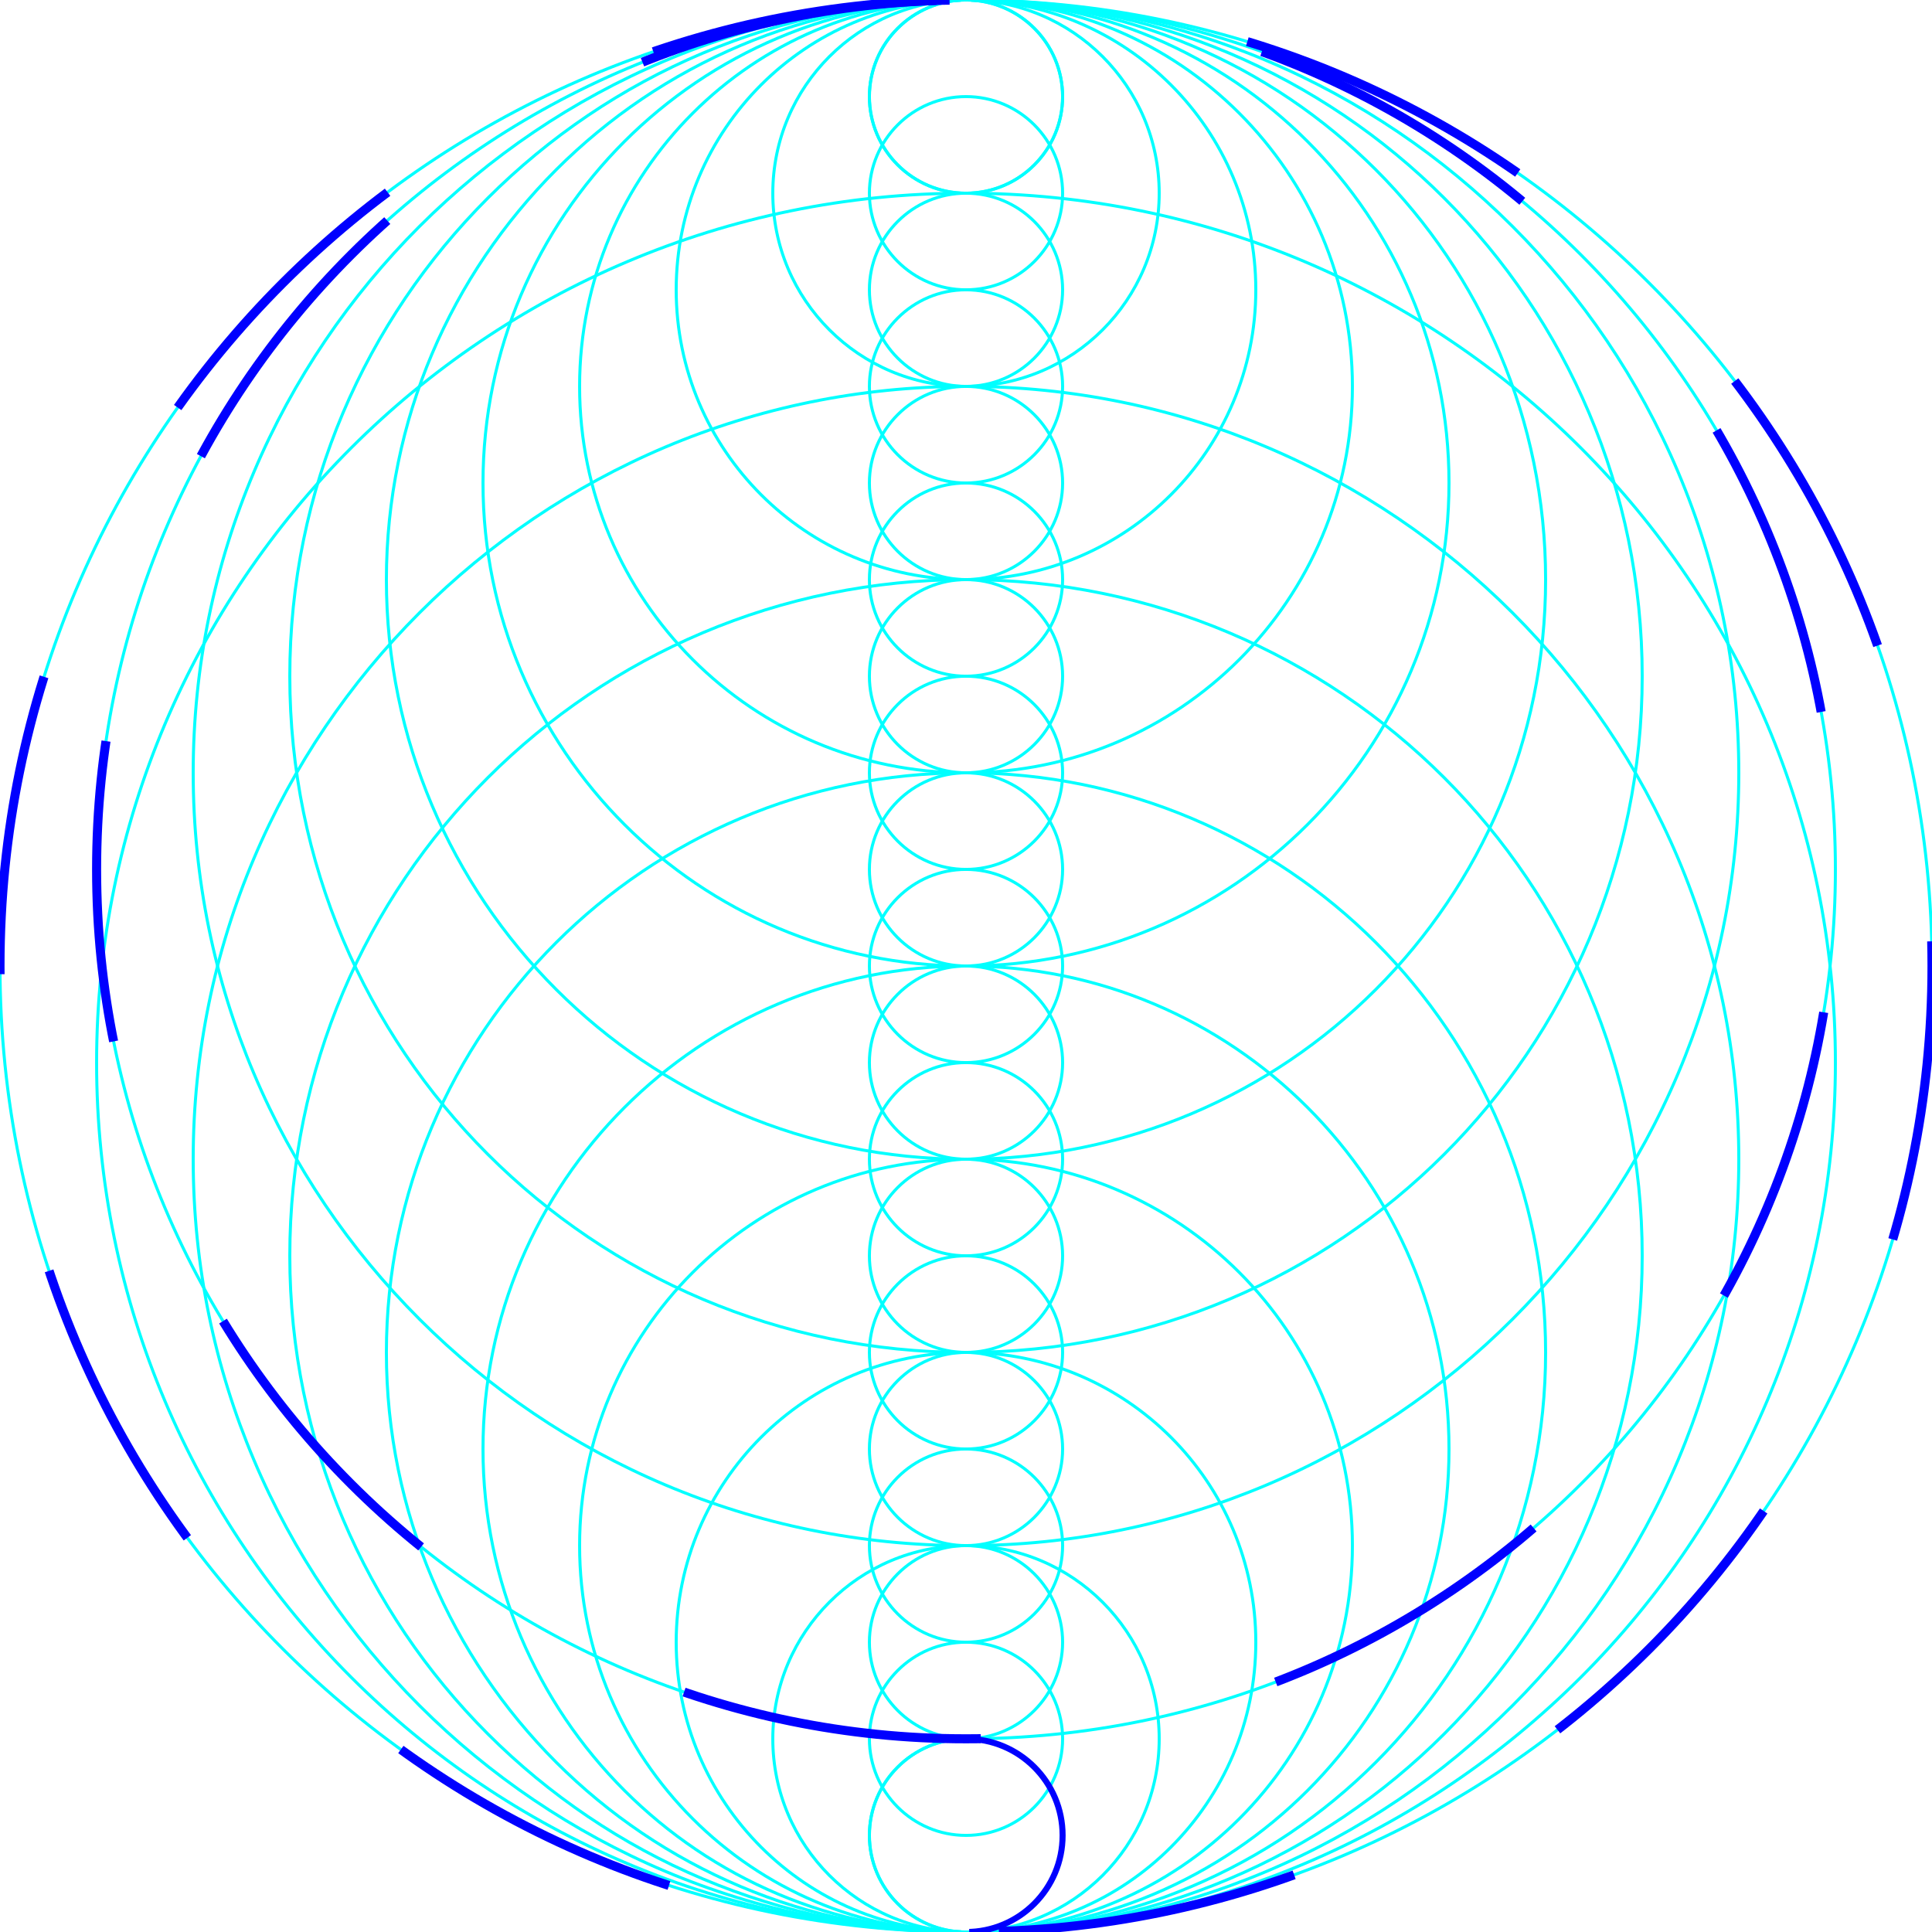
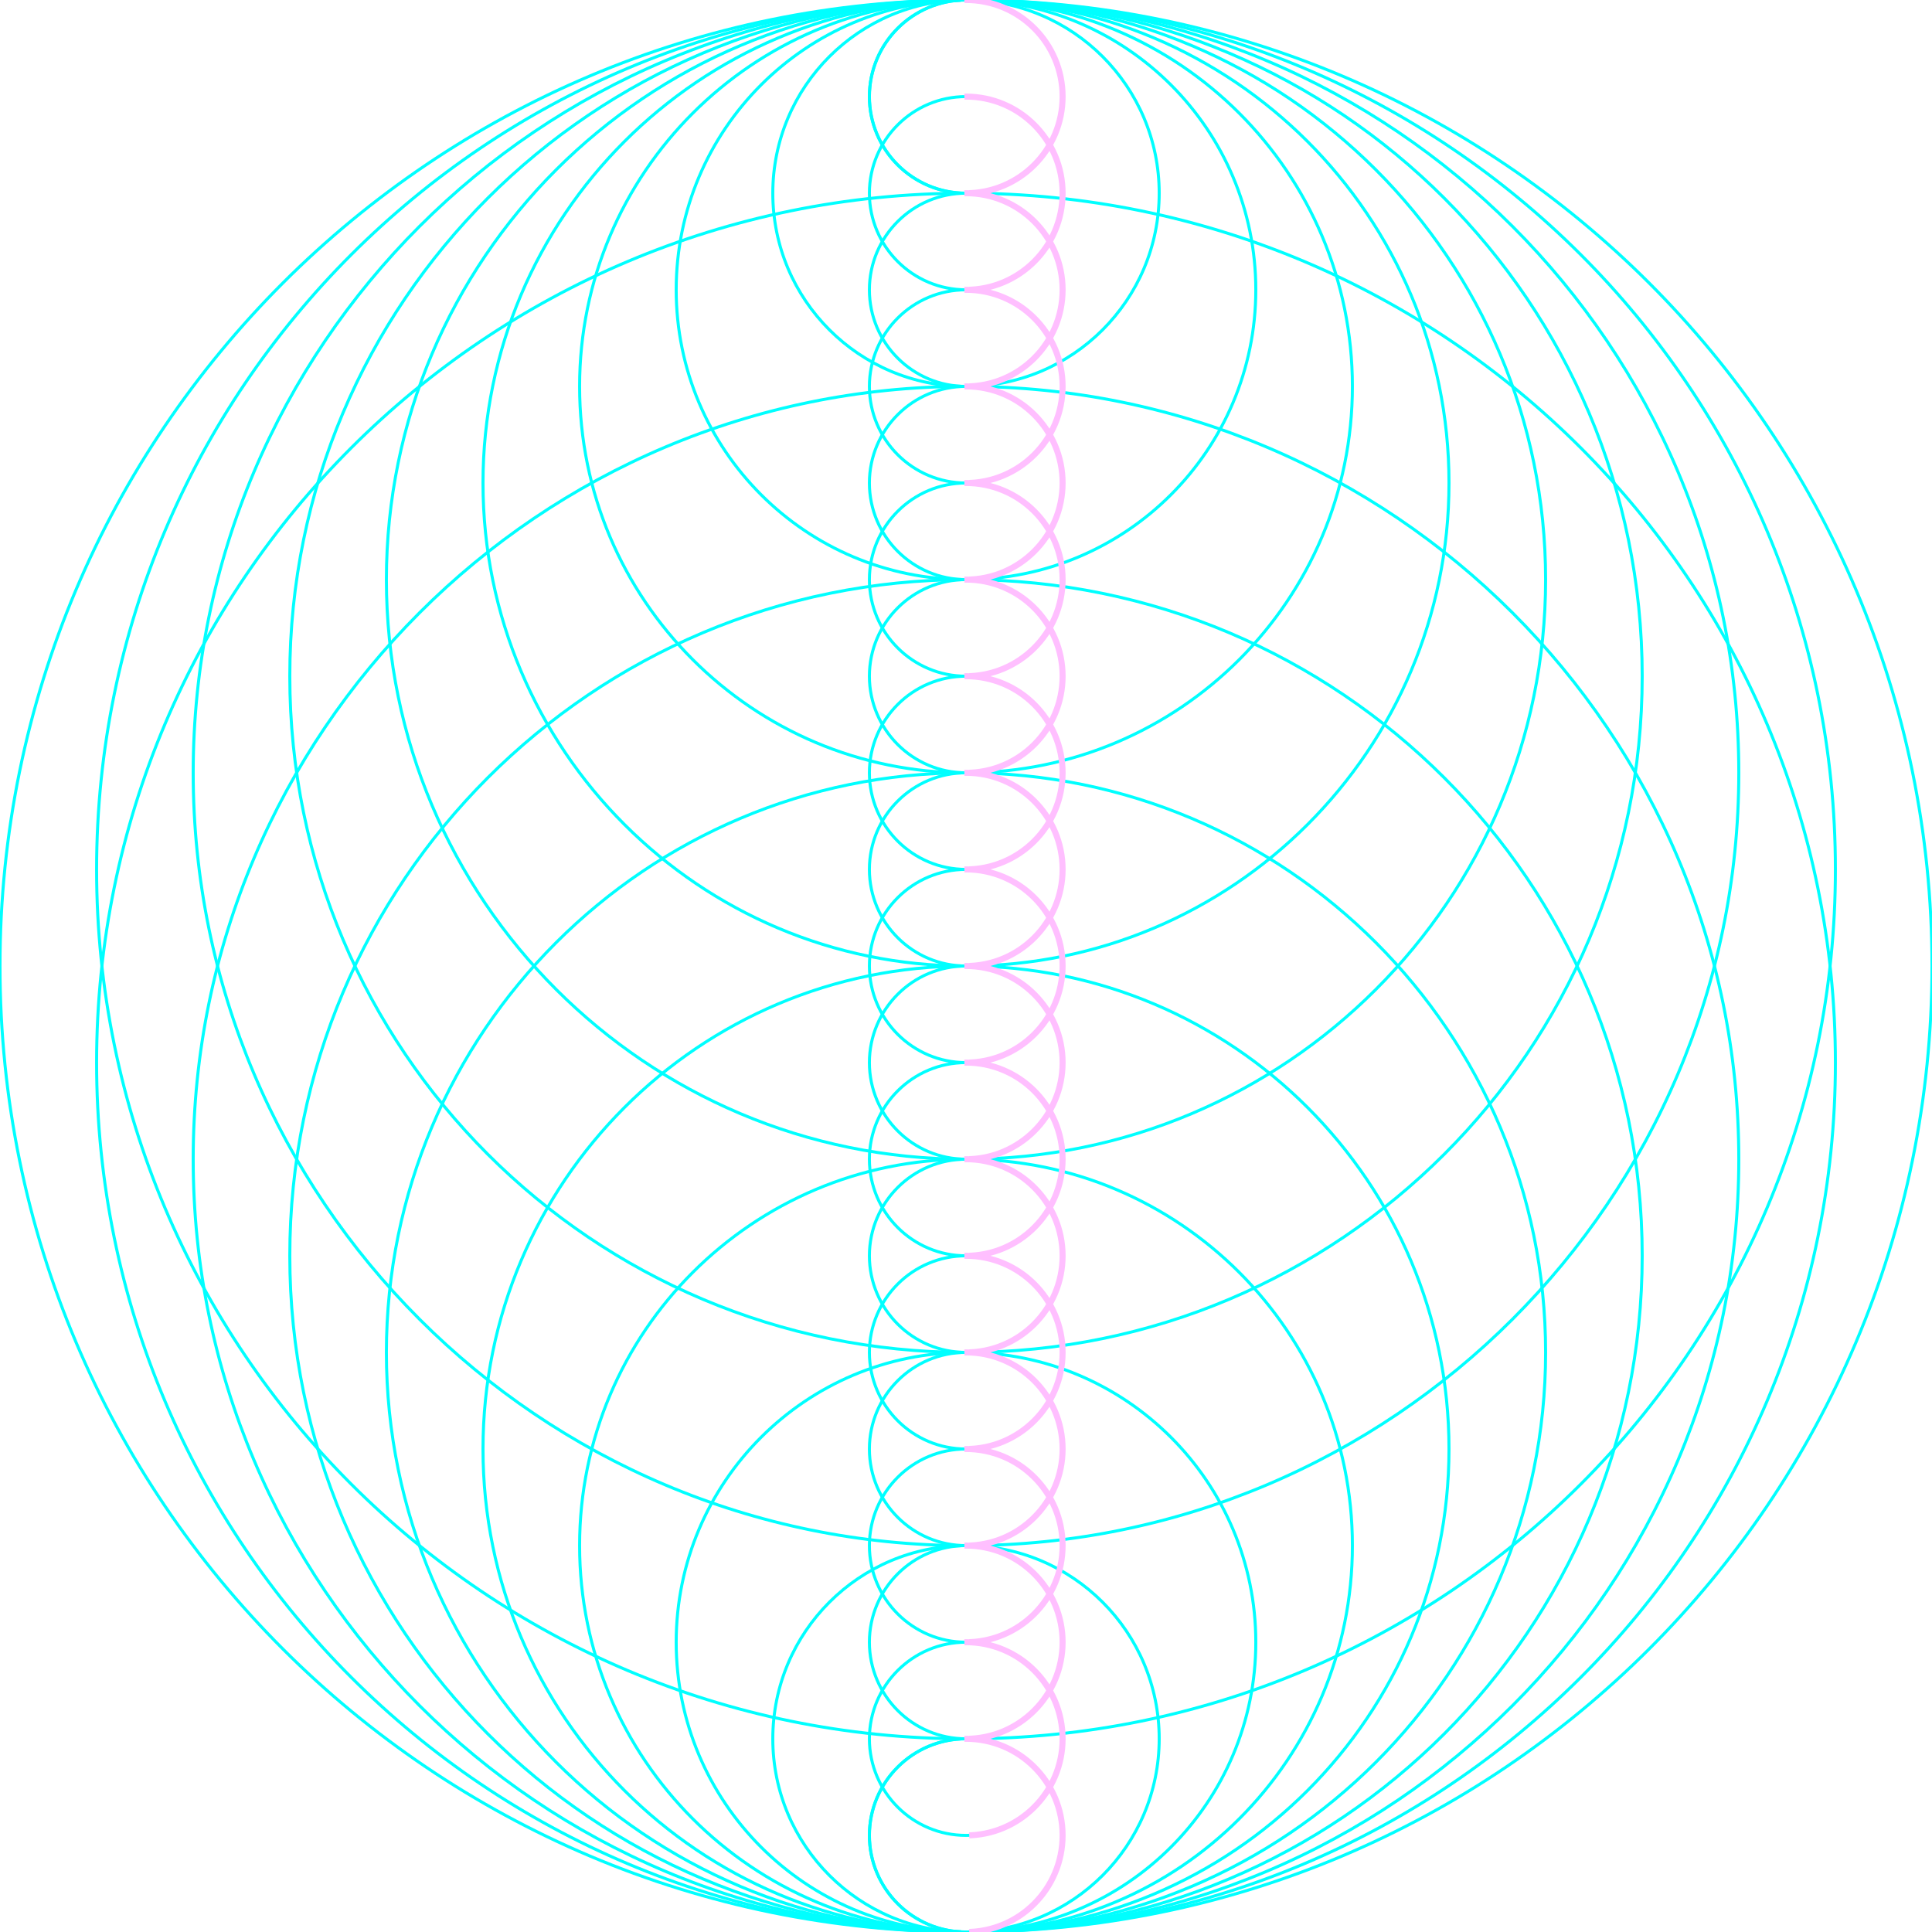
<svg xmlns="http://www.w3.org/2000/svg" height="640" width="640" viewBox="-64 -64 640 640">
  <circle cx="256" cy="544" r="32" fill="none" stroke="cyan" />
  <circle cx="256" cy="512" r="32" fill="none" stroke="cyan" />
  <circle cx="256" cy="480" r="32" fill="none" stroke="cyan" />
  <circle cx="256" cy="448" r="32" fill="none" stroke="cyan" />
  <circle cx="256" cy="416" r="32" fill="none" stroke="cyan" />
  <circle cx="256" cy="384" r="32" fill="none" stroke="cyan" />
  <circle cx="256" cy="352" r="32" fill="none" stroke="cyan" />
  <circle cx="256" cy="320" r="32" fill="none" stroke="cyan" />
  <circle cx="256" cy="288" r="32" fill="none" stroke="cyan" />
  <circle cx="256" cy="256" r="32" fill="none" stroke="cyan" />
  <circle cx="256" cy="224" r="32" fill="none" stroke="cyan" />
  <circle cx="256" cy="192" r="32" fill="none" stroke="cyan" />
  <circle cx="256" cy="160" r="32" fill="none" stroke="cyan" />
  <circle cx="256" cy="128" r="32" fill="none" stroke="cyan" />
  <circle cx="256" cy="96" r="32" fill="none" stroke="cyan" />
  <circle cx="256" cy="64" r="32" fill="none" stroke="cyan" />
  <circle cx="256" cy="32" r="32" fill="none" stroke="cyan" />
  <circle cx="256" cy="0" r="32" fill="none" stroke="cyan" />
  <circle cx="256" cy="-32" r="32" fill="none" stroke="cyan" />
  <circle cx="256" cy="544" r="32" fill="none" stroke="cyan" />
  <circle cx="256" cy="512" r="64" fill="none" stroke="cyan" />
  <circle cx="256" cy="480" r="96" fill="none" stroke="cyan" />
  <circle cx="256" cy="448" r="128" fill="none" stroke="cyan" />
  <circle cx="256" cy="416" r="160" fill="none" stroke="cyan" />
  <circle cx="256" cy="384" r="192" fill="none" stroke="cyan" />
  <circle cx="256" cy="352" r="224" fill="none" stroke="cyan" />
  <circle cx="256" cy="320" r="256" fill="none" stroke="cyan" />
  <circle cx="256" cy="288" r="288" fill="none" stroke="cyan" />
  <circle cx="256" cy="256" r="320" fill="none" stroke="cyan" />
  <circle cx="256" cy="224" r="288" fill="none" stroke="cyan" />
  <circle cx="256" cy="192" r="256" fill="none" stroke="cyan" />
  <circle cx="256" cy="160" r="224" fill="none" stroke="cyan" />
  <circle cx="256" cy="128" r="192" fill="none" stroke="cyan" />
  <circle cx="256" cy="96" r="160" fill="none" stroke="cyan" />
  <circle cx="256" cy="64" r="128" fill="none" stroke="cyan" />
  <circle cx="256" cy="32" r="96" fill="none" stroke="cyan" />
  <circle cx="256" cy="0" r="64" fill="none" stroke="cyan" />
  <circle cx="256" cy="-32" r="32" fill="none" stroke="cyan" />
-   <circle cx="256" cy="544" r="32" fill="none" stroke="blue" stroke-width="2" pathLength="100" stroke-dasharray="100" stroke-dashoffset="100" transform="rotate(90,256,544)">
-     <animate attributeName="stroke-dashoffset" to="0" begin="0.0s" dur="1.0s" repeatCount="1" fill="freeze" />
+   <circle cx="256" cy="544" r="32" fill="none" stroke="#FFBFFF" stroke-width="2" pathLength="100" stroke-dasharray="100" stroke-dashoffset="100" transform="rotate(90,256,544)">
+     <animate attributeName="stroke-dashoffset" to="0" begin="1.0s" dur="3.0s" repeatCount="1" fill="freeze" />
  </circle>
-   <circle cx="256" cy="256" r="320" fill="none" stroke="blue" stroke-width="3" pathLength="100" stroke-dasharray="100" stroke-dashoffset="100" transform="rotate(90,256,256)">
-     <animate attributeName="stroke-dashoffset" to="0" begin="1.0s" dur="2.0s" repeatCount="1" fill="freeze" />
+   <circle cx="256" cy="512" r="32" fill="none" stroke="#FFBFFF" stroke-width="2" pathLength="100" stroke-dasharray="100" stroke-dashoffset="100" transform="rotate(90,256,512)">
+     <animate attributeName="stroke-dashoffset" to="0" begin="1.0s" dur="3.0s" repeatCount="1" fill="freeze" />
  </circle>
-   <circle cx="256" cy="224" r="288" fill="none" stroke="blue" stroke-width="3" pathLength="100" stroke-dasharray="100" stroke-dashoffset="100" transform="rotate(-90,256,224)">
-     <animate attributeName="stroke-dashoffset" to="0" begin="3.0s" dur="2.0s" repeatCount="1" fill="freeze" />
+   <circle cx="256" cy="480" r="32" fill="none" stroke="#FFBFFF" stroke-width="2" pathLength="100" stroke-dasharray="100" stroke-dashoffset="100" transform="rotate(90,256,480)">
+     <animate attributeName="stroke-dashoffset" to="0" begin="1.0s" dur="3.0s" repeatCount="1" fill="freeze" />
+   </circle>
+   <circle cx="256" cy="448" r="32" fill="none" stroke="#FFBFFF" stroke-width="2" pathLength="100" stroke-dasharray="100" stroke-dashoffset="100" transform="rotate(90,256,448)">
+     <animate attributeName="stroke-dashoffset" to="0" begin="1.0s" dur="3.0s" repeatCount="1" fill="freeze" />
+   </circle>
+   <circle cx="256" cy="416" r="32" fill="none" stroke="#FFBFFF" stroke-width="2" pathLength="100" stroke-dasharray="100" stroke-dashoffset="100" transform="rotate(90,256,416)">
+     <animate attributeName="stroke-dashoffset" to="0" begin="1.0s" dur="3.0s" repeatCount="1" fill="freeze" />
+   </circle>
+   <circle cx="256" cy="384" r="32" fill="none" stroke="#FFBFFF" stroke-width="2" pathLength="100" stroke-dasharray="100" stroke-dashoffset="100" transform="rotate(90,256,384)">
+     <animate attributeName="stroke-dashoffset" to="0" begin="1.0s" dur="3.0s" repeatCount="1" fill="freeze" />
+   </circle>
+   <circle cx="256" cy="352" r="32" fill="none" stroke="#FFBFFF" stroke-width="2" pathLength="100" stroke-dasharray="100" stroke-dashoffset="100" transform="rotate(90,256,352)">
+     <animate attributeName="stroke-dashoffset" to="0" begin="1.0s" dur="3.0s" repeatCount="1" fill="freeze" />
+   </circle>
+   <circle cx="256" cy="320" r="32" fill="none" stroke="#FFBFFF" stroke-width="2" pathLength="100" stroke-dasharray="100" stroke-dashoffset="100" transform="rotate(90,256,320)">
+     <animate attributeName="stroke-dashoffset" to="0" begin="1.0s" dur="3.0s" repeatCount="1" fill="freeze" />
+   </circle>
+   <circle cx="256" cy="288" r="32" fill="none" stroke="#FFBFFF" stroke-width="2" pathLength="100" stroke-dasharray="100" stroke-dashoffset="100" transform="rotate(90,256,288)">
+     <animate attributeName="stroke-dashoffset" to="0" begin="1.0s" dur="3.0s" repeatCount="1" fill="freeze" />
+   </circle>
+   <circle cx="256" cy="256" r="32" fill="none" stroke="#FFBFFF" stroke-width="2" pathLength="100" stroke-dasharray="100" stroke-dashoffset="100" transform="rotate(90,256,256)">
+     <animate attributeName="stroke-dashoffset" to="0" begin="1.0s" dur="3.0s" repeatCount="1" fill="freeze" />
+   </circle>
+   <circle cx="256" cy="224" r="32" fill="none" stroke="#FFBFFF" stroke-width="2" pathLength="100" stroke-dasharray="100" stroke-dashoffset="100" transform="rotate(90,256,224)">
+     <animate attributeName="stroke-dashoffset" to="0" begin="1.0s" dur="3.0s" repeatCount="1" fill="freeze" />
+   </circle>
+   <circle cx="256" cy="192" r="32" fill="none" stroke="#FFBFFF" stroke-width="2" pathLength="100" stroke-dasharray="100" stroke-dashoffset="100" transform="rotate(90,256,192)">
+     <animate attributeName="stroke-dashoffset" to="0" begin="1.0s" dur="3.0s" repeatCount="1" fill="freeze" />
+   </circle>
+   <circle cx="256" cy="160" r="32" fill="none" stroke="#FFBFFF" stroke-width="2" pathLength="100" stroke-dasharray="100" stroke-dashoffset="100" transform="rotate(90,256,160)">
+     <animate attributeName="stroke-dashoffset" to="0" begin="1.0s" dur="3.0s" repeatCount="1" fill="freeze" />
+   </circle>
+   <circle cx="256" cy="128" r="32" fill="none" stroke="#FFBFFF" stroke-width="2" pathLength="100" stroke-dasharray="100" stroke-dashoffset="100" transform="rotate(90,256,128)">
+     <animate attributeName="stroke-dashoffset" to="0" begin="1.0s" dur="3.0s" repeatCount="1" fill="freeze" />
+   </circle>
+   <circle cx="256" cy="96" r="32" fill="none" stroke="#FFBFFF" stroke-width="2" pathLength="100" stroke-dasharray="100" stroke-dashoffset="100" transform="rotate(90,256,96)">
+     <animate attributeName="stroke-dashoffset" to="0" begin="1.0s" dur="3.0s" repeatCount="1" fill="freeze" />
+   </circle>
+   <circle cx="256" cy="64" r="32" fill="none" stroke="#FFBFFF" stroke-width="2" pathLength="100" stroke-dasharray="100" stroke-dashoffset="100" transform="rotate(90,256,64)">
+     <animate attributeName="stroke-dashoffset" to="0" begin="1.0s" dur="3.0s" repeatCount="1" fill="freeze" />
+   </circle>
+   <circle cx="256" cy="32" r="32" fill="none" stroke="#FFBFFF" stroke-width="2" pathLength="100" stroke-dasharray="100" stroke-dashoffset="100" transform="rotate(90,256,32)">
+     <animate attributeName="stroke-dashoffset" to="0" begin="1.0s" dur="3.0s" repeatCount="1" fill="freeze" />
+   </circle>
+   <circle cx="256" cy="0" r="32" fill="none" stroke="#FFBFFF" stroke-width="2" pathLength="100" stroke-dasharray="100" stroke-dashoffset="100" transform="rotate(90,256,0)">
+     <animate attributeName="stroke-dashoffset" to="0" begin="1.0s" dur="3.0s" repeatCount="1" fill="freeze" />
+   </circle>
+   <circle cx="256" cy="-32" r="32" fill="none" stroke="#FFBFFF" stroke-width="2" pathLength="100" stroke-dasharray="100" stroke-dashoffset="100" transform="rotate(90,256,-32)">
+     <animate attributeName="stroke-dashoffset" to="0" begin="1.0s" dur="3.0s" repeatCount="1" fill="freeze" />
  </circle>
</svg>
